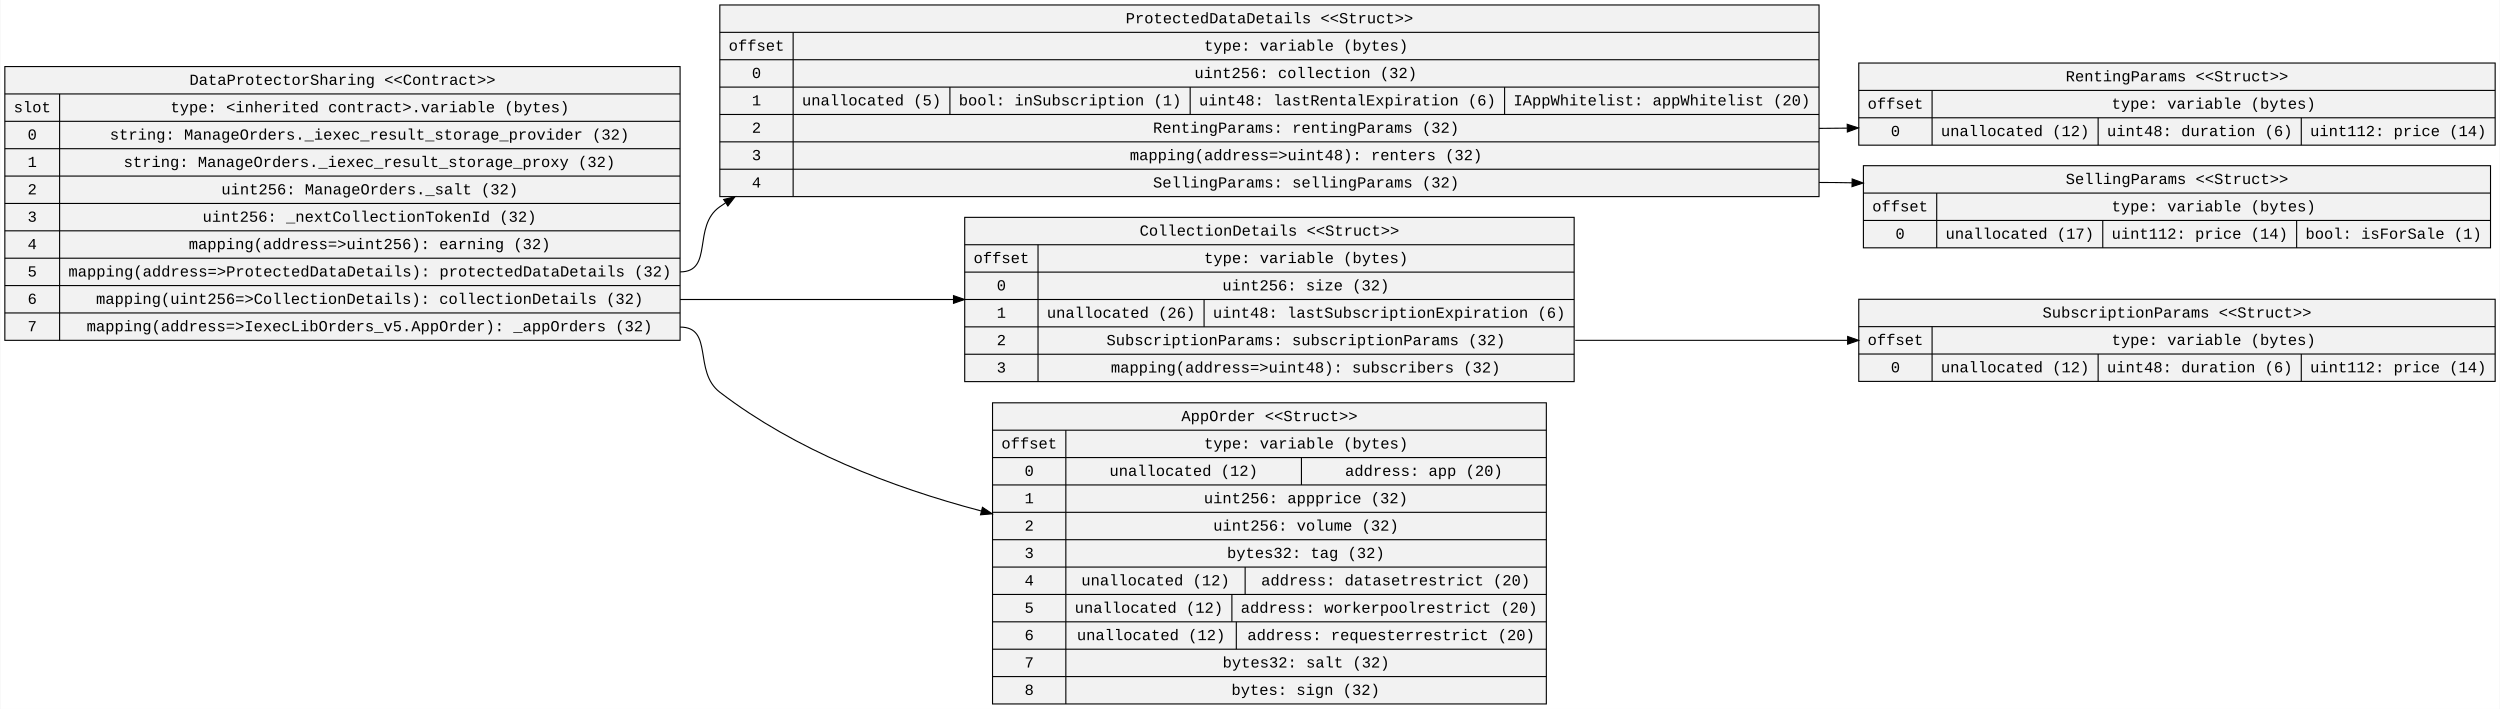
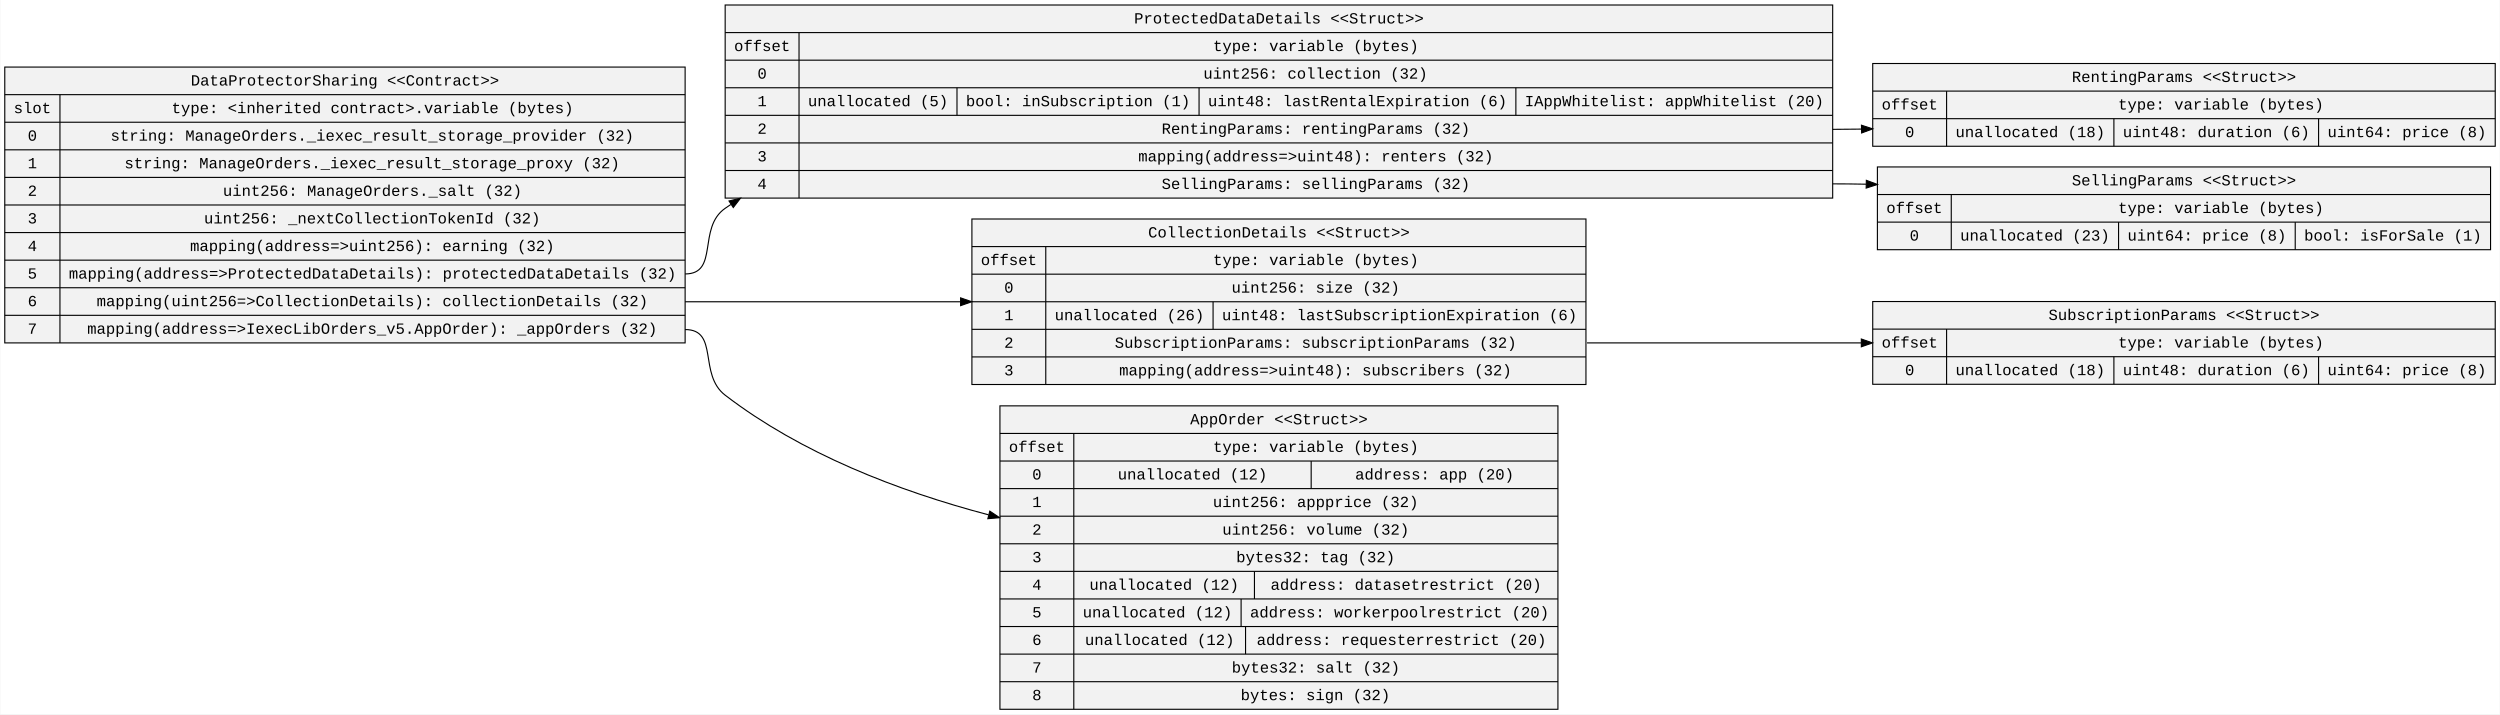
- <svg xmlns="http://www.w3.org/2000/svg" width="2264pt" height="642pt" viewBox="0.00 0.00 2263.93 642.20">
+ <svg xmlns="http://www.w3.org/2000/svg" width="2247pt" height="642pt" viewBox="0.00 0.00 2247.12 642.20">
  <g id="graph0" class="graph" transform="scale(1 1) rotate(0) translate(4 638.2)">
-     <polygon fill="white" stroke="transparent" points="-4,4 -4,-638.2 2259.93,-638.2 2259.93,4 -4,4" />
+     <polygon fill="white" stroke="transparent" points="-4,4 -4,-638.2 2243.12,-638.2 2243.12,4 -4,4" />
    <g id="node1" class="node">
      <polygon fill="#f2f2f2" stroke="black" points="0,-329.9 0,-577.9 611.69,-577.9 611.69,-329.9 0,-329.9" />
      <text text-anchor="middle" x="305.85" y="-561.3" font-family="Courier New" font-size="14.00">DataProtectorSharing &lt;&lt;Contract&gt;&gt;</text>
      <polyline fill="none" stroke="black" points="0,-553.1 611.69,-553.1 " />
      <text text-anchor="middle" x="24.8" y="-536.5" font-family="Courier New" font-size="14.00">slot</text>
      <polyline fill="none" stroke="black" points="0,-528.3 49.61,-528.3 " />
      <text text-anchor="middle" x="24.8" y="-511.7" font-family="Courier New" font-size="14.00">0</text>
      <polyline fill="none" stroke="black" points="0,-503.5 49.61,-503.5 " />
      <text text-anchor="middle" x="24.8" y="-486.9" font-family="Courier New" font-size="14.00">1</text>
      <polyline fill="none" stroke="black" points="0,-478.7 49.61,-478.7 " />
      <text text-anchor="middle" x="24.8" y="-462.1" font-family="Courier New" font-size="14.00">2</text>
      <polyline fill="none" stroke="black" points="0,-453.9 49.61,-453.9 " />
      <text text-anchor="middle" x="24.8" y="-437.3" font-family="Courier New" font-size="14.00">3</text>
      <polyline fill="none" stroke="black" points="0,-429.1 49.61,-429.1 " />
      <text text-anchor="middle" x="24.8" y="-412.5" font-family="Courier New" font-size="14.00">4</text>
      <polyline fill="none" stroke="black" points="0,-404.3 49.61,-404.3 " />
      <text text-anchor="middle" x="24.8" y="-387.7" font-family="Courier New" font-size="14.00">5</text>
      <polyline fill="none" stroke="black" points="0,-379.5 49.61,-379.5 " />
      <text text-anchor="middle" x="24.8" y="-362.9" font-family="Courier New" font-size="14.00">6</text>
      <polyline fill="none" stroke="black" points="0,-354.7 49.61,-354.7 " />
      <text text-anchor="middle" x="24.8" y="-338.1" font-family="Courier New" font-size="14.00">7</text>
      <polyline fill="none" stroke="black" points="49.61,-329.9 49.61,-553.1 " />
      <text text-anchor="middle" x="330.65" y="-536.5" font-family="Courier New" font-size="14.00">type: &lt;inherited contract&gt;.variable (bytes)</text>
      <polyline fill="none" stroke="black" points="49.61,-528.3 611.69,-528.3 " />
      <text text-anchor="middle" x="330.34" y="-511.7" font-family="Courier New" font-size="14.00">string: ManageOrders._iexec_result_storage_provider (32)</text>
      <polyline fill="none" stroke="black" points="49.61,-503.5 611.69,-503.5 " />
      <text text-anchor="middle" x="330.24" y="-486.9" font-family="Courier New" font-size="14.00">string: ManageOrders._iexec_result_storage_proxy (32)</text>
      <polyline fill="none" stroke="black" points="49.61,-478.7 611.69,-478.7 " />
      <text text-anchor="middle" x="330.53" y="-462.1" font-family="Courier New" font-size="14.00">uint256: ManageOrders._salt (32)</text>
      <polyline fill="none" stroke="black" points="49.61,-453.9 611.69,-453.9 " />
      <text text-anchor="middle" x="330.33" y="-437.3" font-family="Courier New" font-size="14.00">uint256: _nextCollectionTokenId (32)</text>
      <polyline fill="none" stroke="black" points="49.61,-429.1 611.69,-429.1 " />
      <text text-anchor="middle" x="330.43" y="-412.5" font-family="Courier New" font-size="14.00">mapping(address=&gt;uint256): earning (32)</text>
      <polyline fill="none" stroke="black" points="49.61,-404.3 611.69,-404.3 " />
      <text text-anchor="middle" x="330.65" y="-387.7" font-family="Courier New" font-size="14.00">mapping(address=&gt;ProtectedDataDetails): protectedDataDetails (32)</text>
      <polyline fill="none" stroke="black" points="49.61,-379.5 611.69,-379.5 " />
      <text text-anchor="middle" x="330.45" y="-362.9" font-family="Courier New" font-size="14.00">mapping(uint256=&gt;CollectionDetails): collectionDetails (32)</text>
      <polyline fill="none" stroke="black" points="49.61,-354.7 611.69,-354.7 " />
      <text text-anchor="middle" x="330.35" y="-338.1" font-family="Courier New" font-size="14.00">mapping(address=&gt;IexecLibOrders_v5.AppOrder): _appOrders (32)</text>
    </g>
    <g id="node4" class="node">
      <polygon fill="#f2f2f2" stroke="black" points="647.69,-460.1 647.69,-633.7 1643.44,-633.7 1643.44,-460.1 647.69,-460.1" />
      <text text-anchor="middle" x="1145.57" y="-617.1" font-family="Courier New" font-size="14.00">ProtectedDataDetails &lt;&lt;Struct&gt;&gt;</text>
      <polyline fill="none" stroke="black" points="647.69,-608.9 1643.44,-608.9 " />
      <text text-anchor="middle" x="680.9" y="-592.3" font-family="Courier New" font-size="14.00">offset</text>
      <polyline fill="none" stroke="black" points="647.69,-584.1 714.1,-584.1 " />
      <text text-anchor="middle" x="680.9" y="-567.5" font-family="Courier New" font-size="14.00">0</text>
      <polyline fill="none" stroke="black" points="647.69,-559.3 714.1,-559.3 " />
      <text text-anchor="middle" x="680.9" y="-542.7" font-family="Courier New" font-size="14.00">1</text>
      <polyline fill="none" stroke="black" points="647.69,-534.5 714.1,-534.5 " />
      <text text-anchor="middle" x="680.9" y="-517.9" font-family="Courier New" font-size="14.00">2</text>
      <polyline fill="none" stroke="black" points="647.69,-509.7 714.1,-509.7 " />
      <text text-anchor="middle" x="680.9" y="-493.1" font-family="Courier New" font-size="14.00">3</text>
      <polyline fill="none" stroke="black" points="647.69,-484.9 714.1,-484.9 " />
      <text text-anchor="middle" x="680.9" y="-468.3" font-family="Courier New" font-size="14.00">4</text>
      <polyline fill="none" stroke="black" points="714.1,-460.1 714.1,-608.9 " />
      <text text-anchor="middle" x="1178.77" y="-592.3" font-family="Courier New" font-size="14.00">type: variable (bytes)</text>
      <polyline fill="none" stroke="black" points="714.1,-584.1 1643.44,-584.1 " />
      <text text-anchor="middle" x="1178.42" y="-567.5" font-family="Courier New" font-size="14.00">uint256: collection (32)</text>
      <polyline fill="none" stroke="black" points="714.1,-559.3 1643.44,-559.3 " />
      <text text-anchor="middle" x="785.11" y="-542.7" font-family="Courier New" font-size="14.00">unallocated (5)</text>
      <polyline fill="none" stroke="black" points="856.12,-534.5 856.12,-559.3 " />
      <text text-anchor="middle" x="964.94" y="-542.7" font-family="Courier New" font-size="14.00">bool: inSubscription (1)</text>
      <polyline fill="none" stroke="black" points="1073.76,-534.5 1073.76,-559.3 " />
      <text text-anchor="middle" x="1216.18" y="-542.7" font-family="Courier New" font-size="14.00">uint48: lastRentalExpiration (6)</text>
      <polyline fill="none" stroke="black" points="1358.6,-534.5 1358.6,-559.3 " />
      <text text-anchor="middle" x="1501.02" y="-542.7" font-family="Courier New" font-size="14.00">IAppWhitelist: appWhitelist (20)</text>
      <polyline fill="none" stroke="black" points="714.1,-534.5 1643.44,-534.5 " />
      <text text-anchor="middle" x="1178.73" y="-517.9" font-family="Courier New" font-size="14.00">RentingParams: rentingParams (32)</text>
      <polyline fill="none" stroke="black" points="714.1,-509.7 1643.44,-509.7 " />
      <text text-anchor="middle" x="1178.73" y="-493.1" font-family="Courier New" font-size="14.00">mapping(address=&gt;uint48): renters (32)</text>
      <polyline fill="none" stroke="black" points="714.1,-484.9 1643.44,-484.9 " />
      <text text-anchor="middle" x="1178.73" y="-468.3" font-family="Courier New" font-size="14.00">SellingParams: sellingParams (32)</text>
    </g>
    <g id="edge1" class="edge">
      <path fill="none" stroke="black" d="M611.69,-391.9C642.41,-391.9 622.46,-433.38 647.69,-450.9 649.39,-452.07 651.09,-453.24 652.8,-454.38" />
      <polygon fill="black" stroke="black" points="651.16,-457.49 661.45,-460.01 654.98,-451.62 651.16,-457.49" />
    </g>
    <g id="node6" class="node">
      <polygon fill="#f2f2f2" stroke="black" points="869.53,-292.5 869.53,-441.3 1421.61,-441.3 1421.61,-292.5 869.53,-292.5" />
      <text text-anchor="middle" x="1145.57" y="-424.7" font-family="Courier New" font-size="14.00">CollectionDetails &lt;&lt;Struct&gt;&gt;</text>
      <polyline fill="none" stroke="black" points="869.53,-416.5 1421.61,-416.5 " />
      <text text-anchor="middle" x="902.73" y="-399.9" font-family="Courier New" font-size="14.00">offset</text>
      <polyline fill="none" stroke="black" points="869.53,-391.7 935.94,-391.7 " />
      <text text-anchor="middle" x="902.73" y="-375.1" font-family="Courier New" font-size="14.00">0</text>
      <polyline fill="none" stroke="black" points="869.53,-366.9 935.94,-366.9 " />
      <text text-anchor="middle" x="902.73" y="-350.3" font-family="Courier New" font-size="14.00">1</text>
      <polyline fill="none" stroke="black" points="869.53,-342.1 935.94,-342.1 " />
      <text text-anchor="middle" x="902.73" y="-325.5" font-family="Courier New" font-size="14.00">2</text>
      <polyline fill="none" stroke="black" points="869.53,-317.3 935.94,-317.3 " />
      <text text-anchor="middle" x="902.73" y="-300.7" font-family="Courier New" font-size="14.00">3</text>
      <polyline fill="none" stroke="black" points="935.94,-292.5 935.94,-416.5 " />
      <text text-anchor="middle" x="1178.77" y="-399.9" font-family="Courier New" font-size="14.00">type: variable (bytes)</text>
      <polyline fill="none" stroke="black" points="935.94,-391.7 1421.61,-391.7 " />
      <text text-anchor="middle" x="1178.55" y="-375.1" font-family="Courier New" font-size="14.00">uint256: size (32)</text>
      <polyline fill="none" stroke="black" points="935.94,-366.9 1421.61,-366.9 " />
      <text text-anchor="middle" x="1011.15" y="-350.3" font-family="Courier New" font-size="14.00">unallocated (26)</text>
      <polyline fill="none" stroke="black" points="1086.36,-342.1 1086.36,-366.9 " />
      <text text-anchor="middle" x="1253.98" y="-350.3" font-family="Courier New" font-size="14.00">uint48: lastSubscriptionExpiration (6)</text>
      <polyline fill="none" stroke="black" points="935.94,-342.1 1421.61,-342.1 " />
      <text text-anchor="middle" x="1178.57" y="-325.5" font-family="Courier New" font-size="14.00">SubscriptionParams: subscriptionParams (32)</text>
      <polyline fill="none" stroke="black" points="935.94,-317.3 1421.61,-317.3 " />
      <text text-anchor="middle" x="1178.36" y="-300.7" font-family="Courier New" font-size="14.00">mapping(address=&gt;uint48): subscribers (32)</text>
    </g>
    <g id="edge2" class="edge">
      <path fill="none" stroke="black" d="M611.69,-366.9C691.98,-366.9 779.08,-366.9 859.14,-366.9" />
      <polygon fill="black" stroke="black" points="859.37,-370.4 869.37,-366.9 859.37,-363.4 859.37,-370.4" />
    </g>
    <g id="node7" class="node">
      <polygon fill="#f2f2f2" stroke="black" points="894.73,-0.5 894.73,-273.3 1396.41,-273.3 1396.41,-0.5 894.73,-0.5" />
      <text text-anchor="middle" x="1145.57" y="-256.7" font-family="Courier New" font-size="14.00">AppOrder &lt;&lt;Struct&gt;&gt;</text>
      <polyline fill="none" stroke="black" points="894.73,-248.5 1396.41,-248.5 " />
      <text text-anchor="middle" x="927.94" y="-231.9" font-family="Courier New" font-size="14.00">offset</text>
      <polyline fill="none" stroke="black" points="894.73,-223.7 961.14,-223.7 " />
      <text text-anchor="middle" x="927.94" y="-207.1" font-family="Courier New" font-size="14.00">0</text>
      <polyline fill="none" stroke="black" points="894.73,-198.9 961.14,-198.9 " />
      <text text-anchor="middle" x="927.94" y="-182.3" font-family="Courier New" font-size="14.00">1</text>
      <polyline fill="none" stroke="black" points="894.73,-174.1 961.14,-174.1 " />
      <text text-anchor="middle" x="927.94" y="-157.5" font-family="Courier New" font-size="14.00">2</text>
      <polyline fill="none" stroke="black" points="894.73,-149.3 961.14,-149.3 " />
      <text text-anchor="middle" x="927.94" y="-132.7" font-family="Courier New" font-size="14.00">3</text>
      <polyline fill="none" stroke="black" points="894.73,-124.5 961.14,-124.5 " />
      <text text-anchor="middle" x="927.94" y="-107.9" font-family="Courier New" font-size="14.00">4</text>
      <polyline fill="none" stroke="black" points="894.73,-99.7 961.14,-99.7 " />
      <text text-anchor="middle" x="927.94" y="-83.1" font-family="Courier New" font-size="14.00">5</text>
      <polyline fill="none" stroke="black" points="894.73,-74.9 961.14,-74.9 " />
      <text text-anchor="middle" x="927.94" y="-58.3" font-family="Courier New" font-size="14.00">6</text>
      <polyline fill="none" stroke="black" points="894.73,-50.1 961.14,-50.1 " />
      <text text-anchor="middle" x="927.94" y="-33.5" font-family="Courier New" font-size="14.00">7</text>
      <polyline fill="none" stroke="black" points="894.73,-25.3 961.14,-25.3 " />
      <text text-anchor="middle" x="927.94" y="-8.7" font-family="Courier New" font-size="14.00">8</text>
      <polyline fill="none" stroke="black" points="961.14,-0.5 961.14,-248.5 " />
      <text text-anchor="middle" x="1178.77" y="-231.9" font-family="Courier New" font-size="14.00">type: variable (bytes)</text>
      <polyline fill="none" stroke="black" points="961.14,-223.7 1396.41,-223.7 " />
      <text text-anchor="middle" x="1067.85" y="-207.1" font-family="Courier New" font-size="14.00">unallocated (12)</text>
      <polyline fill="none" stroke="black" points="1174.56,-198.9 1174.56,-223.7 " />
      <text text-anchor="middle" x="1285.47" y="-207.1" font-family="Courier New" font-size="14.00">address: app (20)</text>
      <polyline fill="none" stroke="black" points="961.14,-198.9 1396.41,-198.9 " />
      <text text-anchor="middle" x="1178.56" y="-182.3" font-family="Courier New" font-size="14.00">uint256: appprice (32)</text>
      <polyline fill="none" stroke="black" points="961.14,-174.1 1396.41,-174.1 " />
      <text text-anchor="middle" x="1178.65" y="-157.5" font-family="Courier New" font-size="14.00">uint256: volume (32)</text>
      <polyline fill="none" stroke="black" points="961.14,-149.3 1396.41,-149.3 " />
      <text text-anchor="middle" x="1178.55" y="-132.7" font-family="Courier New" font-size="14.00">bytes32: tag (32)</text>
      <polyline fill="none" stroke="black" points="961.14,-124.5 1396.41,-124.5 " />
      <text text-anchor="middle" x="1042.35" y="-107.9" font-family="Courier New" font-size="14.00">unallocated (12)</text>
      <polyline fill="none" stroke="black" points="1123.56,-99.7 1123.56,-124.5 " />
      <text text-anchor="middle" x="1259.88" y="-107.9" font-family="Courier New" font-size="14.00">address: datasetrestrict (20)</text>
      <polyline fill="none" stroke="black" points="961.14,-99.7 1396.41,-99.7 " />
      <text text-anchor="middle" x="1036.35" y="-83.1" font-family="Courier New" font-size="14.00">unallocated (12)</text>
      <polyline fill="none" stroke="black" points="1111.56,-74.9 1111.56,-99.7 " />
      <text text-anchor="middle" x="1253.98" y="-83.1" font-family="Courier New" font-size="14.00">address: workerpoolrestrict (20)</text>
      <polyline fill="none" stroke="black" points="961.14,-74.9 1396.41,-74.9 " />
      <text text-anchor="middle" x="1038.35" y="-58.3" font-family="Courier New" font-size="14.00">unallocated (12)</text>
      <polyline fill="none" stroke="black" points="1115.56,-50.1 1115.56,-74.9 " />
      <text text-anchor="middle" x="1255.78" y="-58.3" font-family="Courier New" font-size="14.00">address: requesterrestrict (20)</text>
      <polyline fill="none" stroke="black" points="961.14,-50.1 1396.41,-50.1 " />
      <text text-anchor="middle" x="1178.75" y="-33.5" font-family="Courier New" font-size="14.00">bytes32: salt (32)</text>
      <polyline fill="none" stroke="black" points="961.14,-25.3 1396.41,-25.3 " />
      <text text-anchor="middle" x="1178.35" y="-8.7" font-family="Courier New" font-size="14.00">bytes: sign (32)</text>
    </g>
    <g id="edge3" class="edge">
      <path fill="none" stroke="black" d="M611.69,-341.9C642.41,-341.9 623.32,-301.6 647.69,-282.9 715.99,-230.51 802.69,-196.89 884.48,-175.32" />
      <polygon fill="black" stroke="black" points="885.62,-178.64 894.43,-172.75 883.87,-171.86 885.62,-178.64" />
    </g>
    <g id="node2" class="node">
-       <polygon fill="#f2f2f2" stroke="black" points="1679.44,-506.7 1679.44,-581.1 2255.93,-581.1 2255.93,-506.7 1679.44,-506.7" />
-       <text text-anchor="middle" x="1967.69" y="-564.5" font-family="Courier New" font-size="14.00">RentingParams &lt;&lt;Struct&gt;&gt;</text>
-       <polyline fill="none" stroke="black" points="1679.44,-556.3 2255.93,-556.3 " />
+       <polygon fill="#f2f2f2" stroke="black" points="1679.44,-506.7 1679.44,-581.1 2239.12,-581.1 2239.12,-506.7 1679.44,-506.7" />
+       <text text-anchor="middle" x="1959.28" y="-564.5" font-family="Courier New" font-size="14.00">RentingParams &lt;&lt;Struct&gt;&gt;</text>
+       <polyline fill="none" stroke="black" points="1679.44,-556.3 2239.12,-556.3 " />
      <text text-anchor="middle" x="1712.65" y="-539.7" font-family="Courier New" font-size="14.00">offset</text>
      <polyline fill="none" stroke="black" points="1679.44,-531.5 1745.85,-531.5 " />
      <text text-anchor="middle" x="1712.65" y="-514.9" font-family="Courier New" font-size="14.00">0</text>
      <polyline fill="none" stroke="black" points="1745.85,-506.7 1745.85,-556.3 " />
-       <text text-anchor="middle" x="2000.89" y="-539.7" font-family="Courier New" font-size="14.00">type: variable (bytes)</text>
-       <polyline fill="none" stroke="black" points="1745.85,-531.5 2255.93,-531.5 " />
-       <text text-anchor="middle" x="1821.06" y="-514.9" font-family="Courier New" font-size="14.00">unallocated (12)</text>
+       <text text-anchor="middle" x="1992.49" y="-539.7" font-family="Courier New" font-size="14.00">type: variable (bytes)</text>
+       <polyline fill="none" stroke="black" points="1745.85,-531.5 2239.12,-531.5 " />
+       <text text-anchor="middle" x="1821.06" y="-514.9" font-family="Courier New" font-size="14.00">unallocated (18)</text>
      <polyline fill="none" stroke="black" points="1896.27,-506.7 1896.27,-531.5 " />
      <text text-anchor="middle" x="1988.29" y="-514.9" font-family="Courier New" font-size="14.00">uint48: duration (6)</text>
      <polyline fill="none" stroke="black" points="2080.3,-506.7 2080.3,-531.5 " />
-       <text text-anchor="middle" x="2168.11" y="-514.9" font-family="Courier New" font-size="14.00">uint112: price (14)</text>
+       <text text-anchor="middle" x="2159.71" y="-514.9" font-family="Courier New" font-size="14.00">uint64: price (8)</text>
    </g>
    <g id="node3" class="node">
-       <polygon fill="#f2f2f2" stroke="black" points="1683.64,-413.7 1683.64,-488.1 2251.73,-488.1 2251.73,-413.7 1683.64,-413.7" />
-       <text text-anchor="middle" x="1967.69" y="-471.5" font-family="Courier New" font-size="14.00">SellingParams &lt;&lt;Struct&gt;&gt;</text>
-       <polyline fill="none" stroke="black" points="1683.64,-463.3 2251.73,-463.3 " />
+       <polygon fill="#f2f2f2" stroke="black" points="1683.64,-413.7 1683.64,-488.1 2234.92,-488.1 2234.92,-413.7 1683.64,-413.7" />
+       <text text-anchor="middle" x="1959.28" y="-471.5" font-family="Courier New" font-size="14.00">SellingParams &lt;&lt;Struct&gt;&gt;</text>
+       <polyline fill="none" stroke="black" points="1683.64,-463.3 2234.92,-463.3 " />
      <text text-anchor="middle" x="1716.85" y="-446.7" font-family="Courier New" font-size="14.00">offset</text>
      <polyline fill="none" stroke="black" points="1683.64,-438.5 1750.05,-438.5 " />
      <text text-anchor="middle" x="1716.85" y="-421.9" font-family="Courier New" font-size="14.00">0</text>
      <polyline fill="none" stroke="black" points="1750.05,-413.7 1750.05,-463.3 " />
-       <text text-anchor="middle" x="2000.89" y="-446.7" font-family="Courier New" font-size="14.00">type: variable (bytes)</text>
-       <polyline fill="none" stroke="black" points="1750.05,-438.5 2251.73,-438.5 " />
-       <text text-anchor="middle" x="1825.26" y="-421.9" font-family="Courier New" font-size="14.00">unallocated (17)</text>
+       <text text-anchor="middle" x="1992.49" y="-446.7" font-family="Courier New" font-size="14.00">type: variable (bytes)</text>
+       <polyline fill="none" stroke="black" points="1750.05,-438.5 2234.92,-438.5 " />
+       <text text-anchor="middle" x="1825.26" y="-421.9" font-family="Courier New" font-size="14.00">unallocated (23)</text>
      <polyline fill="none" stroke="black" points="1900.47,-413.7 1900.47,-438.5 " />
-       <text text-anchor="middle" x="1988.29" y="-421.9" font-family="Courier New" font-size="14.00">uint112: price (14)</text>
-       <polyline fill="none" stroke="black" points="2076.1,-413.7 2076.1,-438.5 " />
-       <text text-anchor="middle" x="2163.91" y="-421.9" font-family="Courier New" font-size="14.00">bool: isForSale (1)</text>
+       <text text-anchor="middle" x="1979.89" y="-421.9" font-family="Courier New" font-size="14.00">uint64: price (8)</text>
+       <polyline fill="none" stroke="black" points="2059.3,-413.7 2059.3,-438.5 " />
+       <text text-anchor="middle" x="2147.11" y="-421.9" font-family="Courier New" font-size="14.00">bool: isForSale (1)</text>
    </g>
    <g id="edge4" class="edge">
-       <path fill="none" stroke="black" d="M1643.44,-521.9C1651.83,-521.9 1660.34,-521.97 1668.93,-522.12" />
-       <polygon fill="black" stroke="black" points="1668.97,-525.62 1679.04,-522.31 1669.11,-518.62 1668.97,-525.62" />
+       <path fill="none" stroke="black" d="M1643.44,-521.9C1651.91,-521.9 1660.5,-521.98 1669.17,-522.13" />
+       <polygon fill="black" stroke="black" points="1669.32,-525.63 1679.39,-522.34 1669.46,-518.64 1669.32,-525.63" />
    </g>
    <g id="edge5" class="edge">
-       <path fill="none" stroke="black" d="M1643.44,-472.9C1653.25,-472.9 1663.22,-472.8 1673.29,-472.61" />
-       <polygon fill="black" stroke="black" points="1673.47,-476.1 1683.39,-472.39 1673.31,-469.11 1673.47,-476.1" />
+       <path fill="none" stroke="black" d="M1643.44,-472.9C1653.31,-472.9 1663.34,-472.79 1673.47,-472.59" />
+       <polygon fill="black" stroke="black" points="1673.71,-476.08 1683.63,-472.36 1673.55,-469.09 1673.71,-476.08" />
    </g>
    <g id="node5" class="node">
-       <polygon fill="#f2f2f2" stroke="black" points="1679.44,-292.7 1679.44,-367.1 2255.93,-367.1 2255.93,-292.7 1679.44,-292.7" />
-       <text text-anchor="middle" x="1967.69" y="-350.5" font-family="Courier New" font-size="14.00">SubscriptionParams &lt;&lt;Struct&gt;&gt;</text>
-       <polyline fill="none" stroke="black" points="1679.44,-342.3 2255.93,-342.3 " />
+       <polygon fill="#f2f2f2" stroke="black" points="1679.44,-292.7 1679.44,-367.1 2239.12,-367.1 2239.12,-292.7 1679.44,-292.7" />
+       <text text-anchor="middle" x="1959.28" y="-350.5" font-family="Courier New" font-size="14.00">SubscriptionParams &lt;&lt;Struct&gt;&gt;</text>
+       <polyline fill="none" stroke="black" points="1679.44,-342.3 2239.12,-342.3 " />
      <text text-anchor="middle" x="1712.65" y="-325.7" font-family="Courier New" font-size="14.00">offset</text>
      <polyline fill="none" stroke="black" points="1679.44,-317.5 1745.85,-317.5 " />
      <text text-anchor="middle" x="1712.65" y="-300.9" font-family="Courier New" font-size="14.00">0</text>
      <polyline fill="none" stroke="black" points="1745.85,-292.7 1745.85,-342.3 " />
-       <text text-anchor="middle" x="2000.89" y="-325.7" font-family="Courier New" font-size="14.00">type: variable (bytes)</text>
-       <polyline fill="none" stroke="black" points="1745.85,-317.5 2255.93,-317.5 " />
-       <text text-anchor="middle" x="1821.06" y="-300.9" font-family="Courier New" font-size="14.00">unallocated (12)</text>
+       <text text-anchor="middle" x="1992.49" y="-325.7" font-family="Courier New" font-size="14.00">type: variable (bytes)</text>
+       <polyline fill="none" stroke="black" points="1745.85,-317.5 2239.12,-317.5 " />
+       <text text-anchor="middle" x="1821.06" y="-300.9" font-family="Courier New" font-size="14.00">unallocated (18)</text>
      <polyline fill="none" stroke="black" points="1896.27,-292.7 1896.27,-317.5 " />
      <text text-anchor="middle" x="1988.29" y="-300.9" font-family="Courier New" font-size="14.00">uint48: duration (6)</text>
      <polyline fill="none" stroke="black" points="2080.3,-292.7 2080.3,-317.5 " />
-       <text text-anchor="middle" x="2168.11" y="-300.9" font-family="Courier New" font-size="14.00">uint112: price (14)</text>
+       <text text-anchor="middle" x="2159.71" y="-300.9" font-family="Courier New" font-size="14.00">uint64: price (8)</text>
    </g>
    <g id="edge6" class="edge">
-       <path fill="none" stroke="black" d="M1422.57,-329.9C1502.51,-329.9 1589.07,-329.9 1669.12,-329.9" />
-       <polygon fill="black" stroke="black" points="1669.36,-333.4 1679.36,-329.9 1669.36,-326.4 1669.36,-333.4" />
+       <path fill="none" stroke="black" d="M1422.57,-329.9C1502.51,-329.9 1589.15,-329.9 1668.99,-329.9" />
+       <polygon fill="black" stroke="black" points="1669.2,-333.4 1679.2,-329.9 1669.2,-326.4 1669.2,-333.4" />
    </g>
  </g>
</svg>
